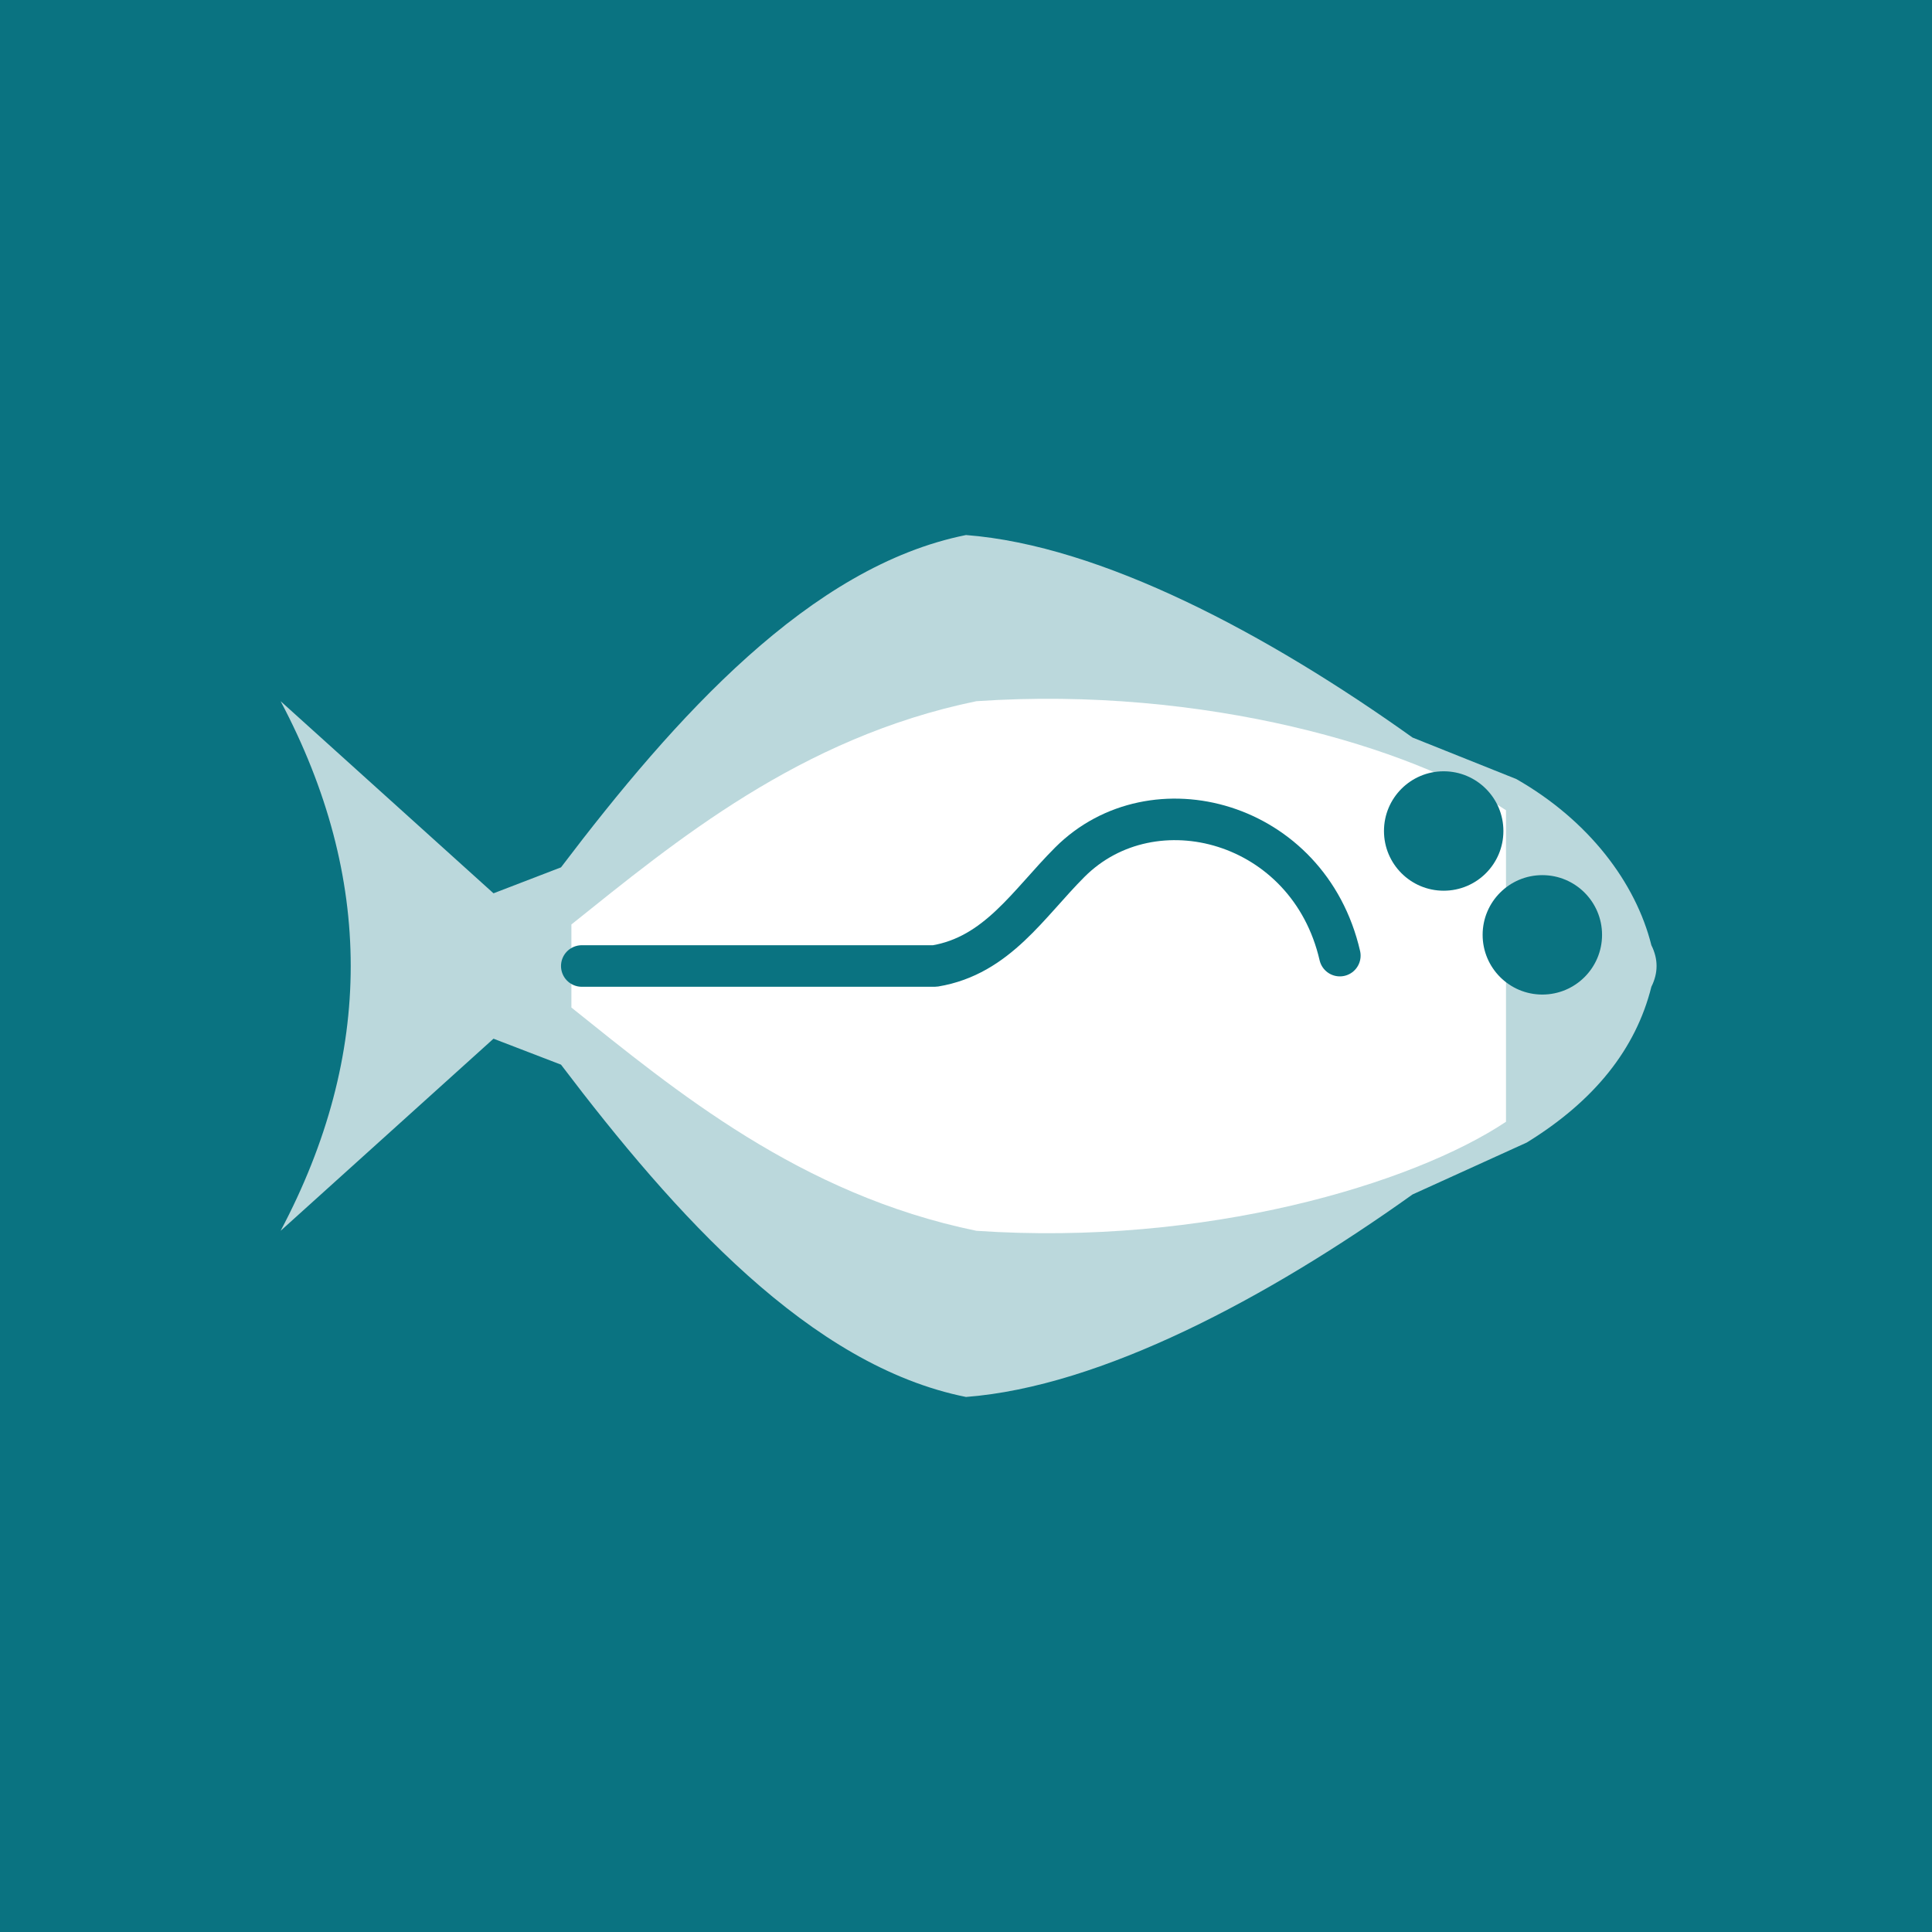
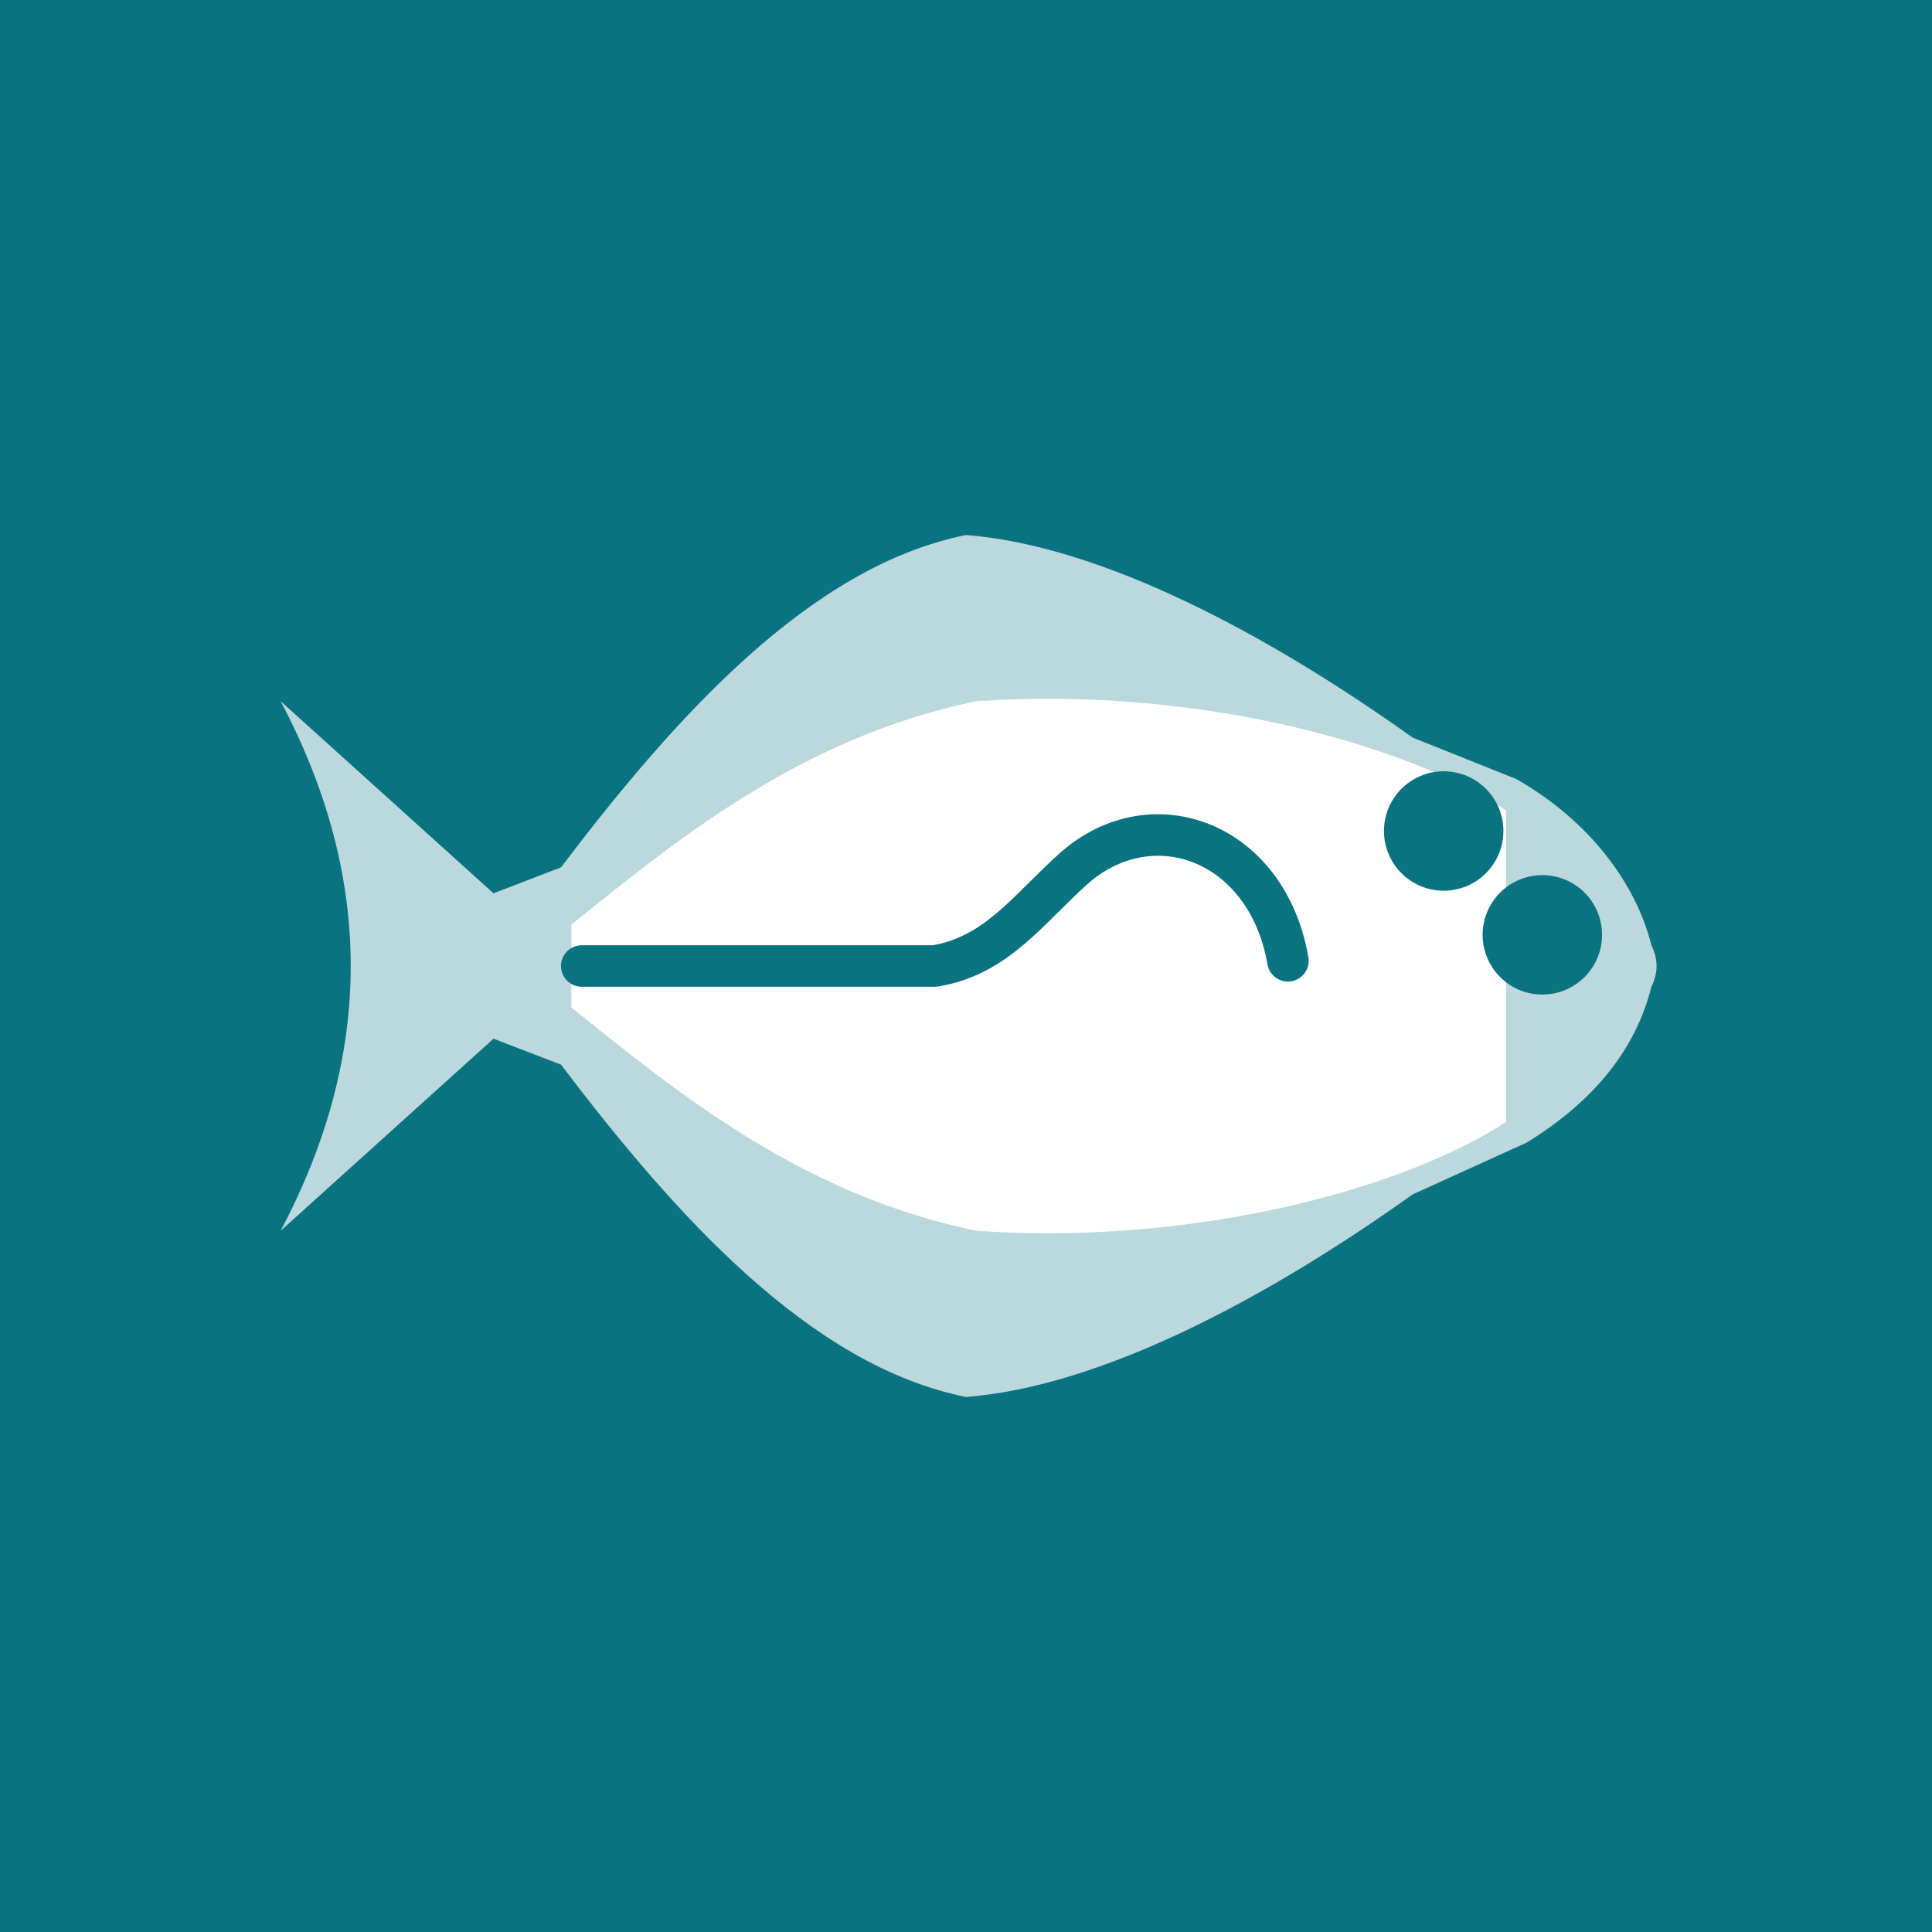
<svg xmlns="http://www.w3.org/2000/svg" viewBox="0 0 32 32">
  <rect width="32" height="32" fill="#0a7381" />
  <g transform="translate(16 16) scale(0.86) translate(-16 -16)">
    <path d="M29.2 15.6C28.9 14.4 28 13.2 26.6 12.4L24.6 11.6C21.8 9.6 18.6 7.9 16 7.7C13 8.3 10.4 11.2 8.2 14.1L6.9 14.6L2.8 10.9Q5.5 16 2.8 21.1L6.9 17.4L8.2 17.9C10.4 20.8 13 23.7 16 24.3C18.6 24.1 21.8 22.4 24.6 20.4L26.8 19.4C28.1 18.6 28.9 17.6 29.2 16.4Q29.4 16 29.2 15.6Z" fill="#fff" fill-opacity="0.72" />
    <path d="M26.4 13C24.6 11.8 20.6 10.6 16.2 10.9C12.8 11.6 10.4 13.6 8.4 15.2V16.8C10.4 18.4 12.8 20.4 16.2 21.1C20.6 21.4 24.6 20.2 26.4 19Z" fill="#fff" />
-     <path d="M23.2 15.8C22.6 13.2 19.6 12.4 18 14C17.2 14.8 16.6 15.8 15.4 16H8.6" fill="none" stroke="#0a7381" stroke-width="0.8" stroke-linecap="round" stroke-linejoin="round" />
+     <path d="M22.2 15.9C21.8 13.6 19.6 12.8 18.1 14.1C17.2 14.9 16.6 15.8 15.4 16H8.6" fill="none" stroke="#0a7381" stroke-width="0.8" stroke-linecap="round" stroke-linejoin="round" />
    <circle cx="25.2" cy="13.4" r="1.15" fill="#0a7381" />
    <circle cx="27.1" cy="15.4" r="1.15" fill="#0a7381" />
  </g>
</svg>
